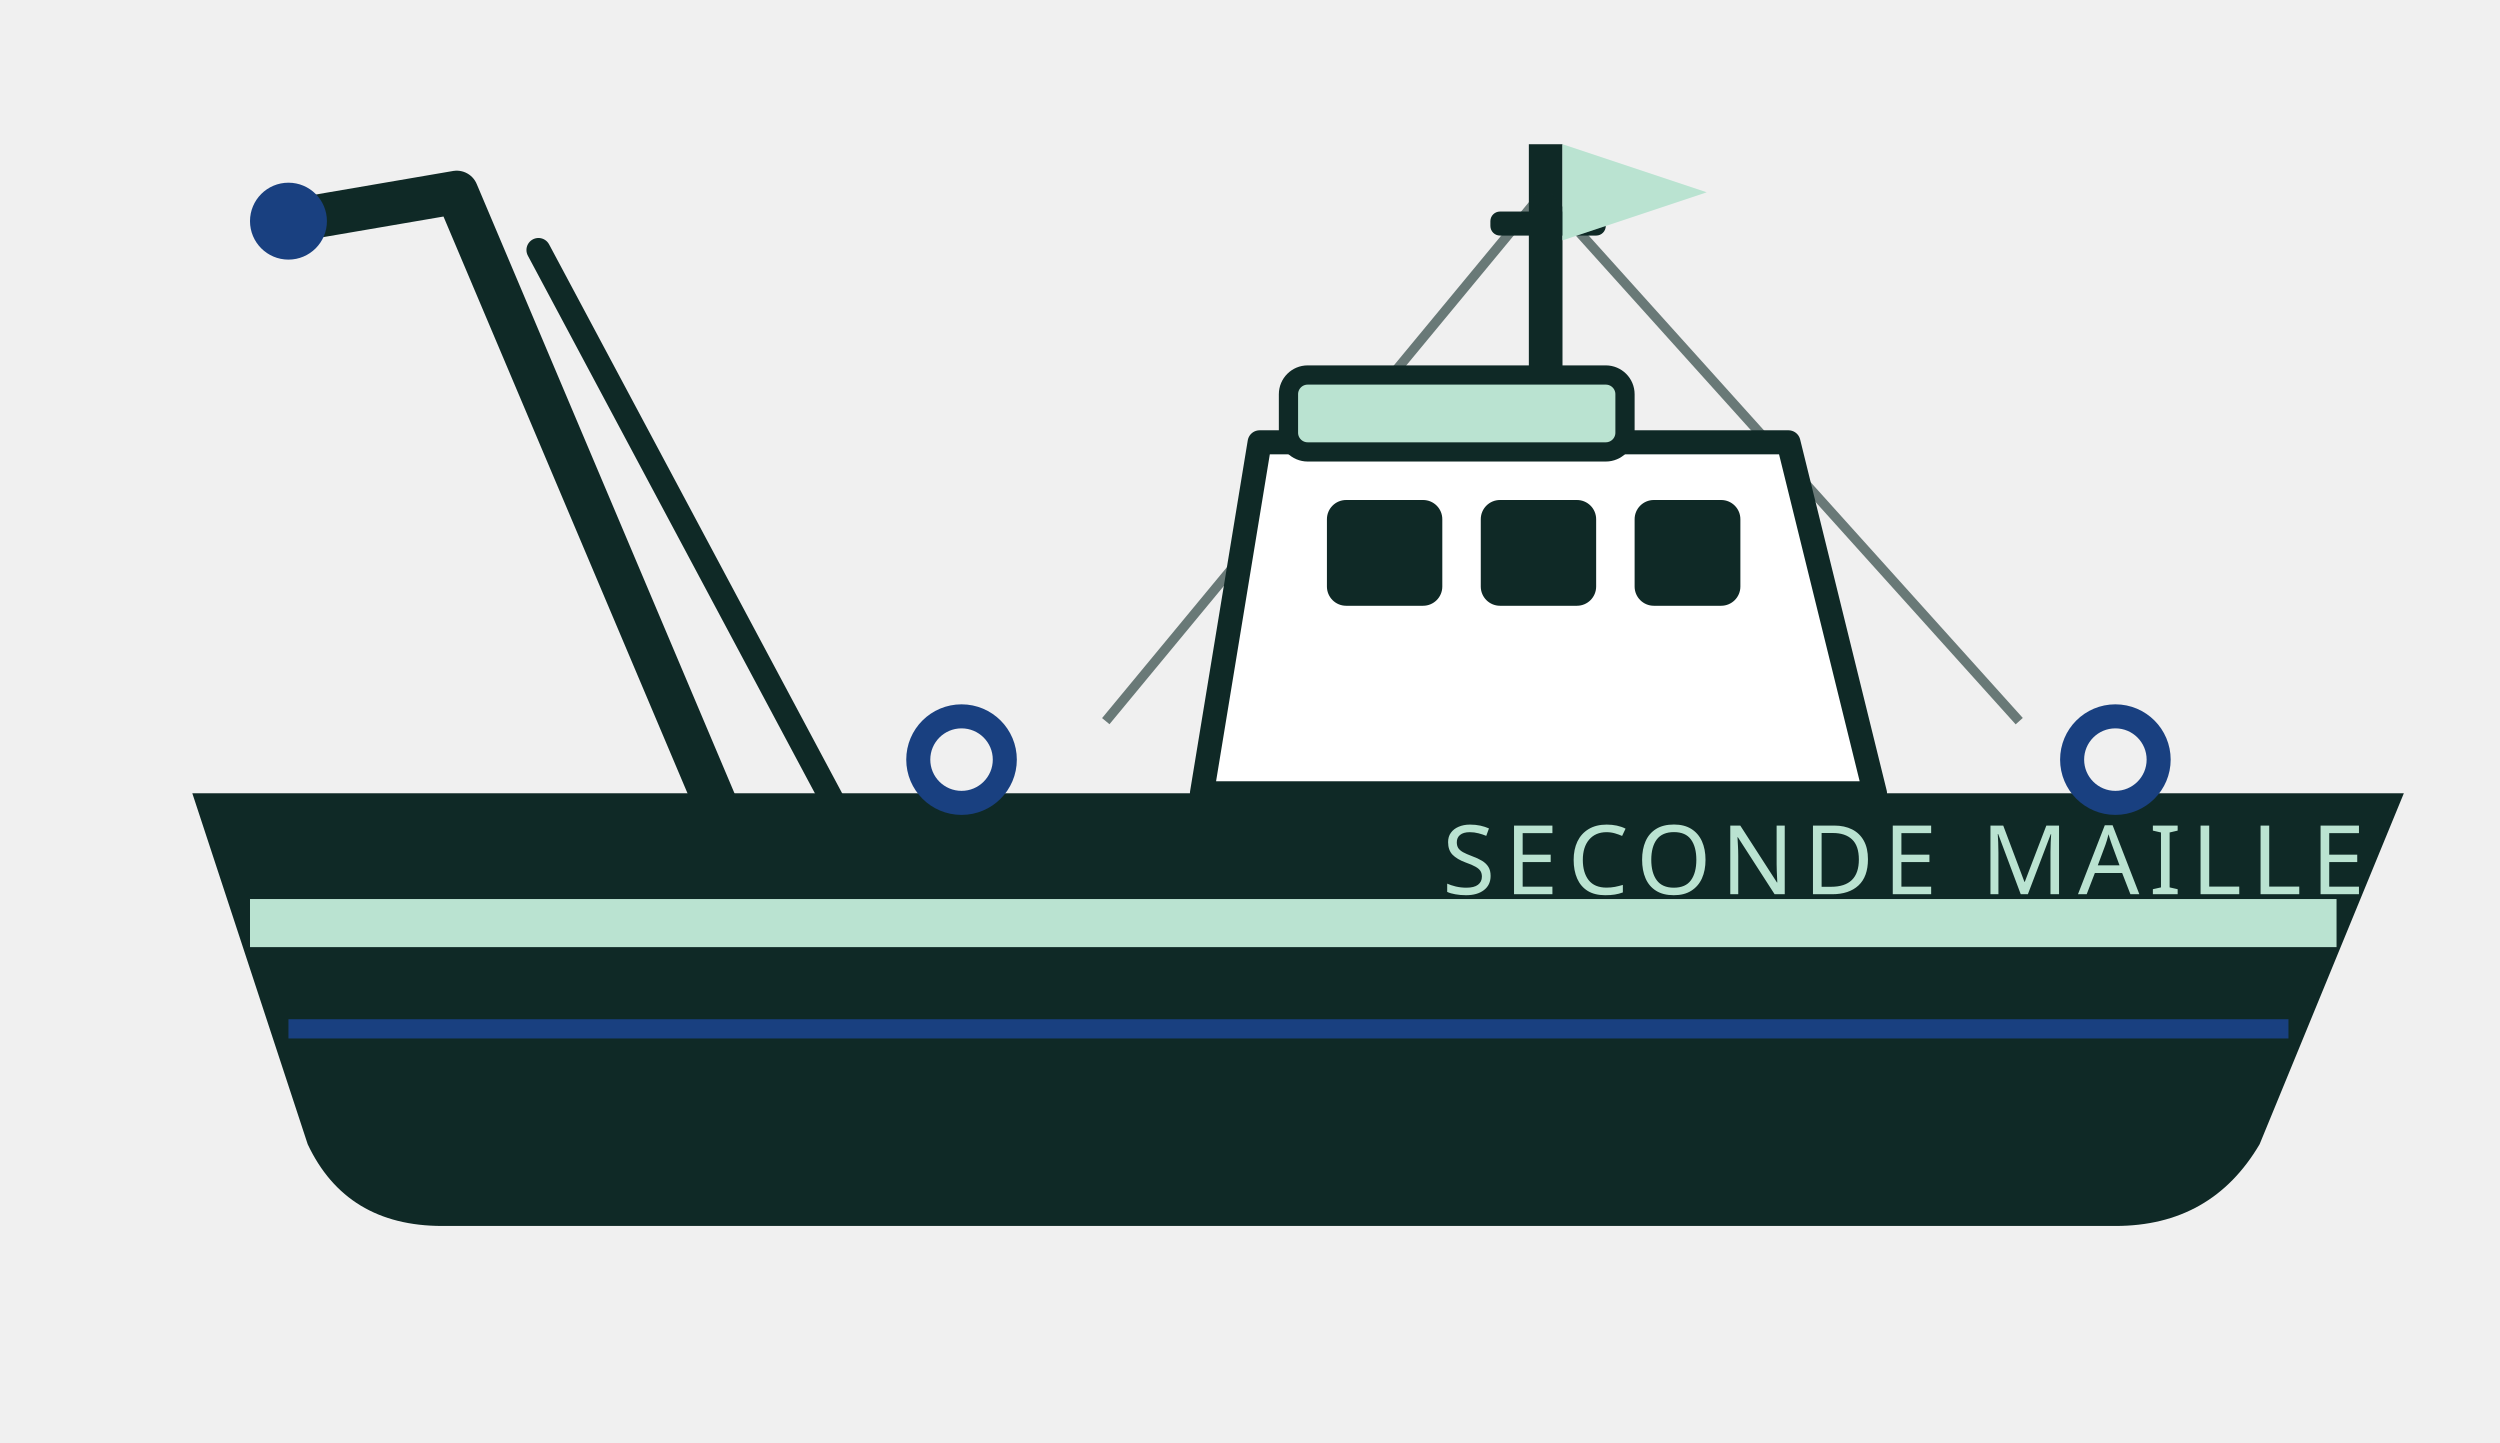
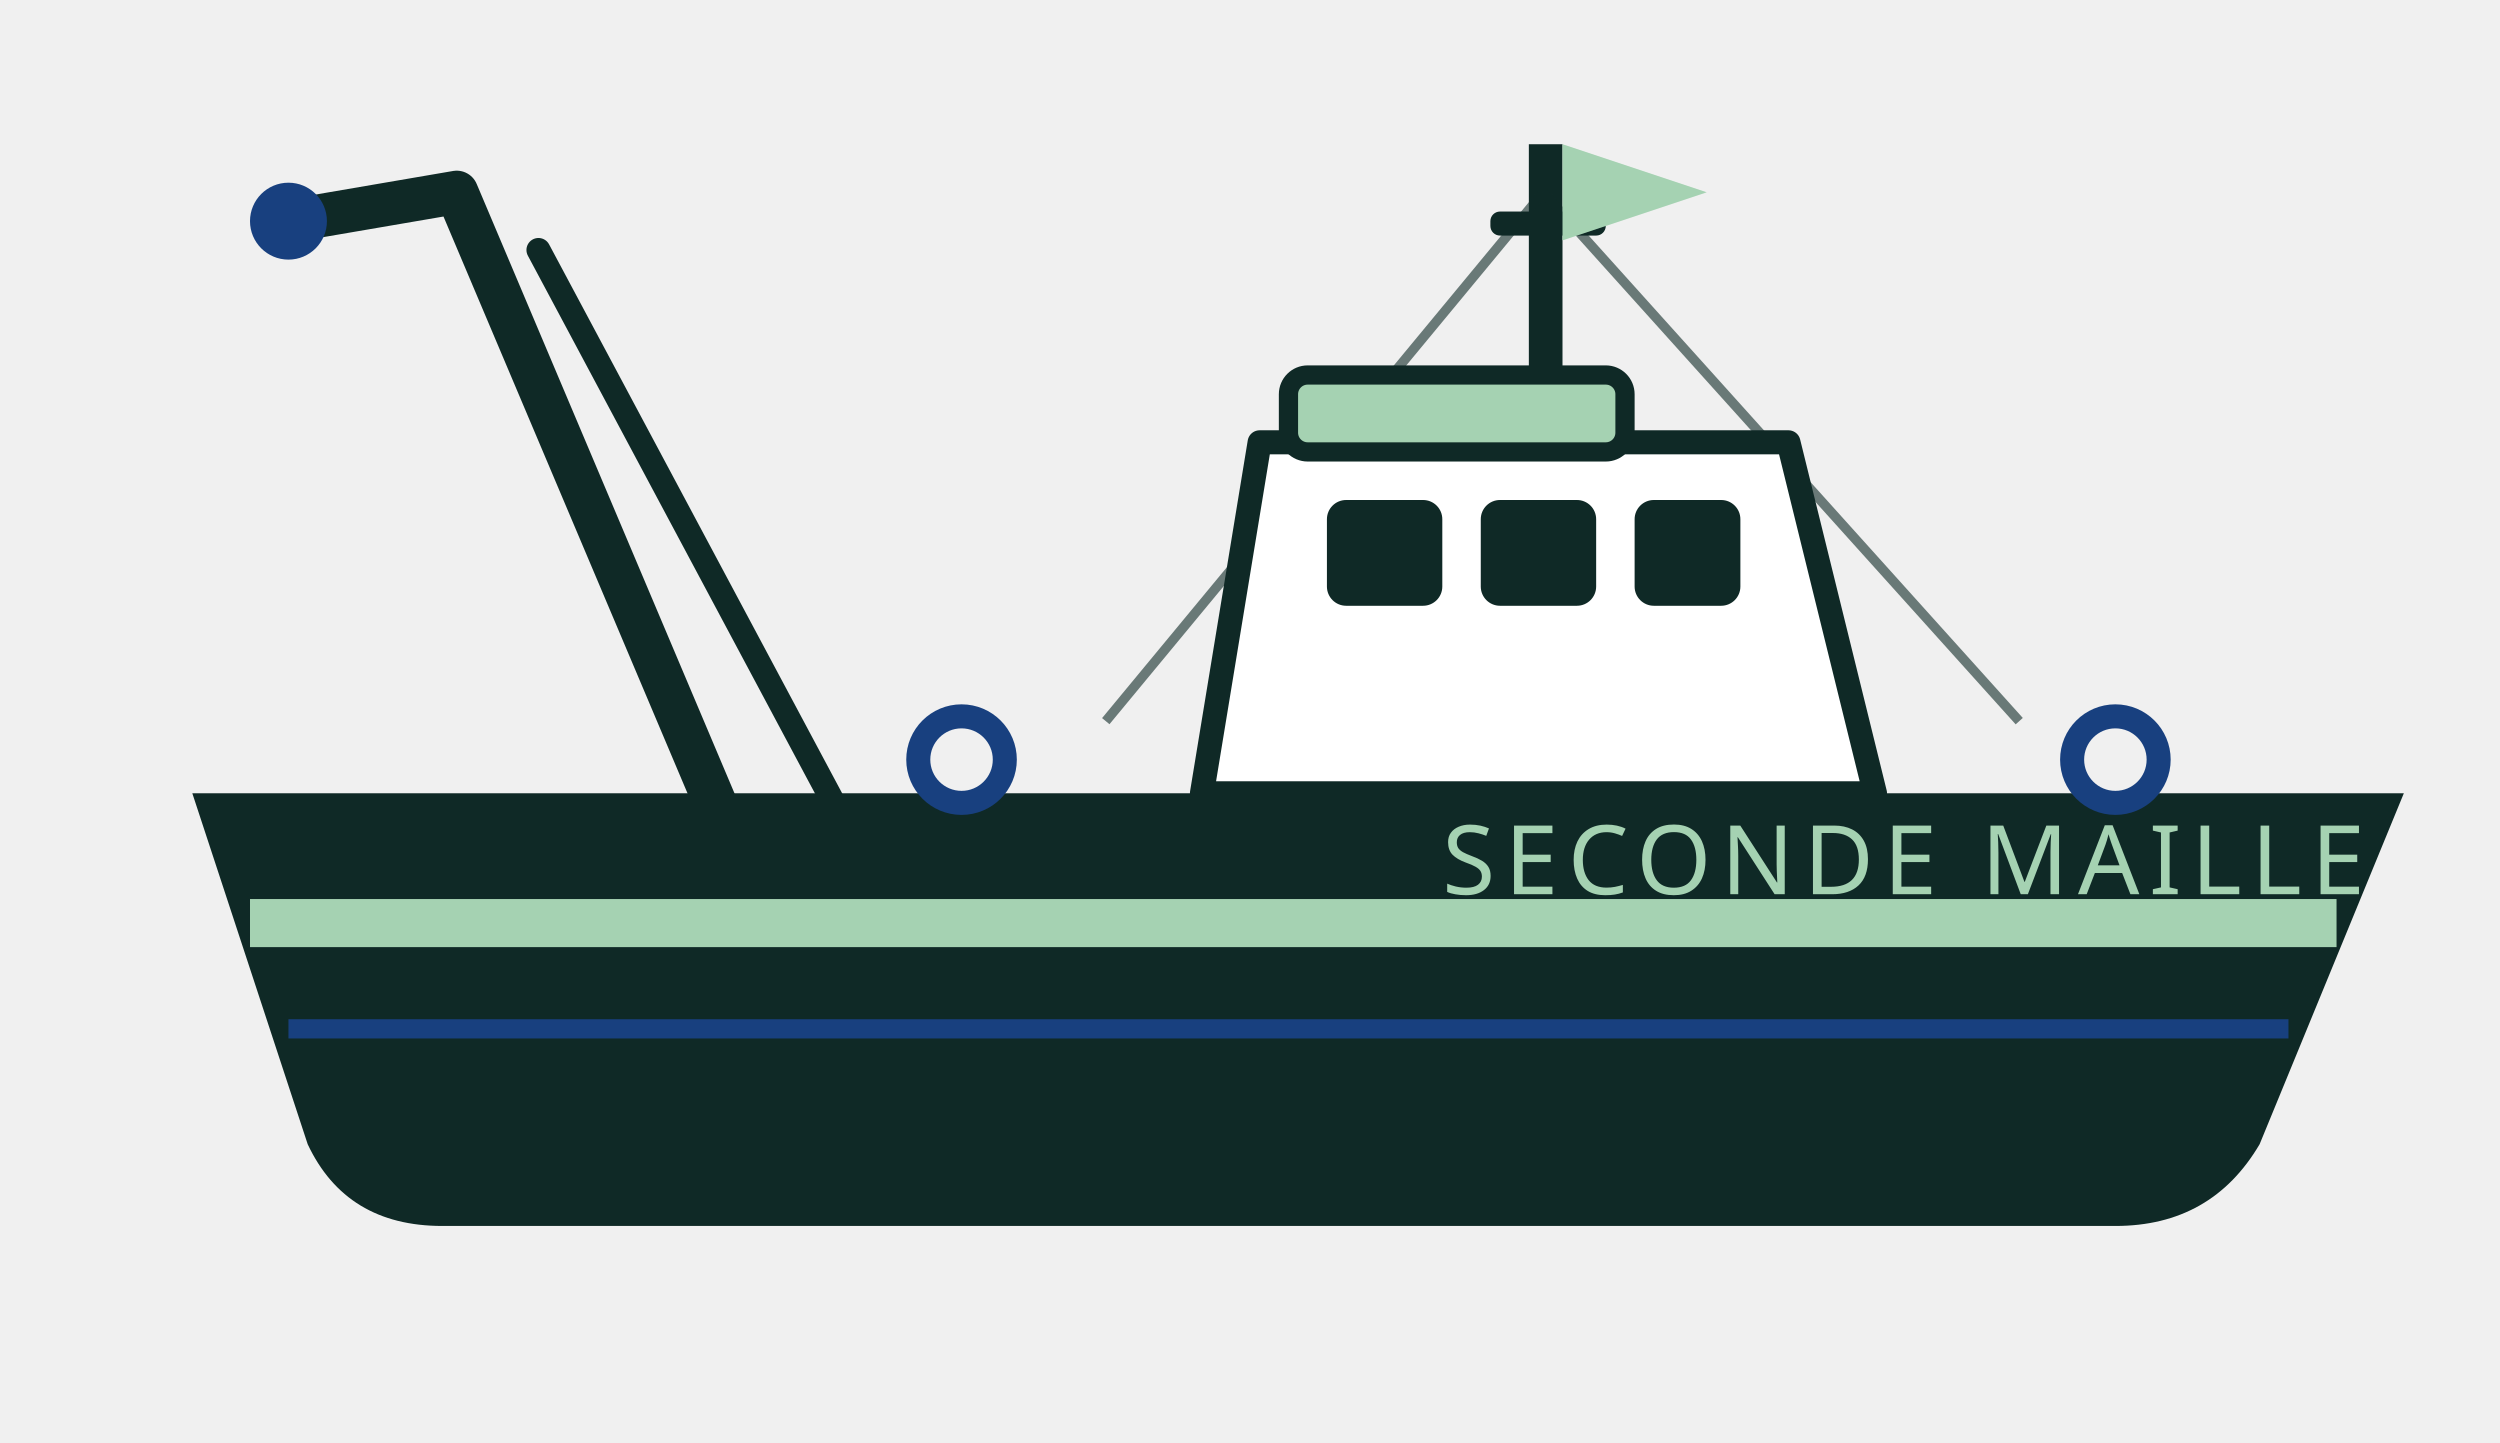
<svg xmlns="http://www.w3.org/2000/svg" viewBox="0 0 520 300" width="520" height="300">
  <path d="M150 170 L95 40 L60 46" fill="none" stroke="#0F2926" stroke-width="9" stroke-linecap="round" stroke-linejoin="round" />
  <path d="M175 170 L112 52" fill="none" stroke="#0F2926" stroke-width="5" stroke-linecap="round" />
-   <circle cx="60" cy="46" r="8" fill="#194080" />
+   <circle cx="60" cy="46" r="8" fill="#18407f" />
  <rect x="318" y="30" width="7" height="120" fill="#0F2926" />
  <path d="M321 40 L420 150 M321 40 L230 150" stroke="#0F2926" stroke-width="2" opacity=".6" />
  <rect x="310" y="44" width="24" height="5" rx="2" fill="#0F2926" />
-   <path d="M325 30 L355 40 L325 50 Z" fill="#BAE3D1" />
+   <path d="M325 30 L355 40 L325 50 Z" fill="#a5d2b2" />
  <path d="M250 165 L262 92 H372 L390 165 Z" fill="#FFFFFF" stroke="#0F2926" stroke-width="5" stroke-linejoin="round" />
  <rect x="276" y="104" width="24" height="22" rx="4" fill="#0F2926" />
  <rect x="308" y="104" width="24" height="22" rx="4" fill="#0F2926" />
  <rect x="340" y="104" width="22" height="22" rx="4" fill="#0F2926" />
-   <rect x="268" y="78" width="70" height="16" rx="4" fill="#BAE3D1" stroke="#0F2926" stroke-width="4" />
+   <rect x="268" y="78" width="70" height="16" rx="4" fill="#a5d2b2" stroke="#0F2926" stroke-width="4" />
  <path d="M40 165 H500 L470 238 Q460 255 440 255 H92 Q72 255 64 238 Z" fill="#0F2926" />
-   <path d="M52 192 H486" stroke="#BAE3D1" stroke-width="10" />
-   <path d="M60 214 H476" stroke="#194080" stroke-width="4" />
-   <text x="300" y="186" font-family="Anton, Impact, sans-serif" font-size="20" fill="#BAE3D1" letter-spacing="2">SECONDE MAILLE</text>
-   <circle cx="200" cy="158" r="9" fill="none" stroke="#194080" stroke-width="5" />
-   <circle cx="440" cy="158" r="9" fill="none" stroke="#194080" stroke-width="5" />
+   <path d="M52 192 H486" stroke="#a5d2b2" stroke-width="10" />
+   <path d="M60 214 H476" stroke="#18407f" stroke-width="4" />
+   <text x="300" y="186" font-family="Anton, Impact, sans-serif" font-size="20" fill="#a5d2b2" letter-spacing="2">SECONDE MAILLE</text>
+   <circle cx="200" cy="158" r="9" fill="none" stroke="#18407f" stroke-width="5" />
+   <circle cx="440" cy="158" r="9" fill="none" stroke="#18407f" stroke-width="5" />
</svg>
